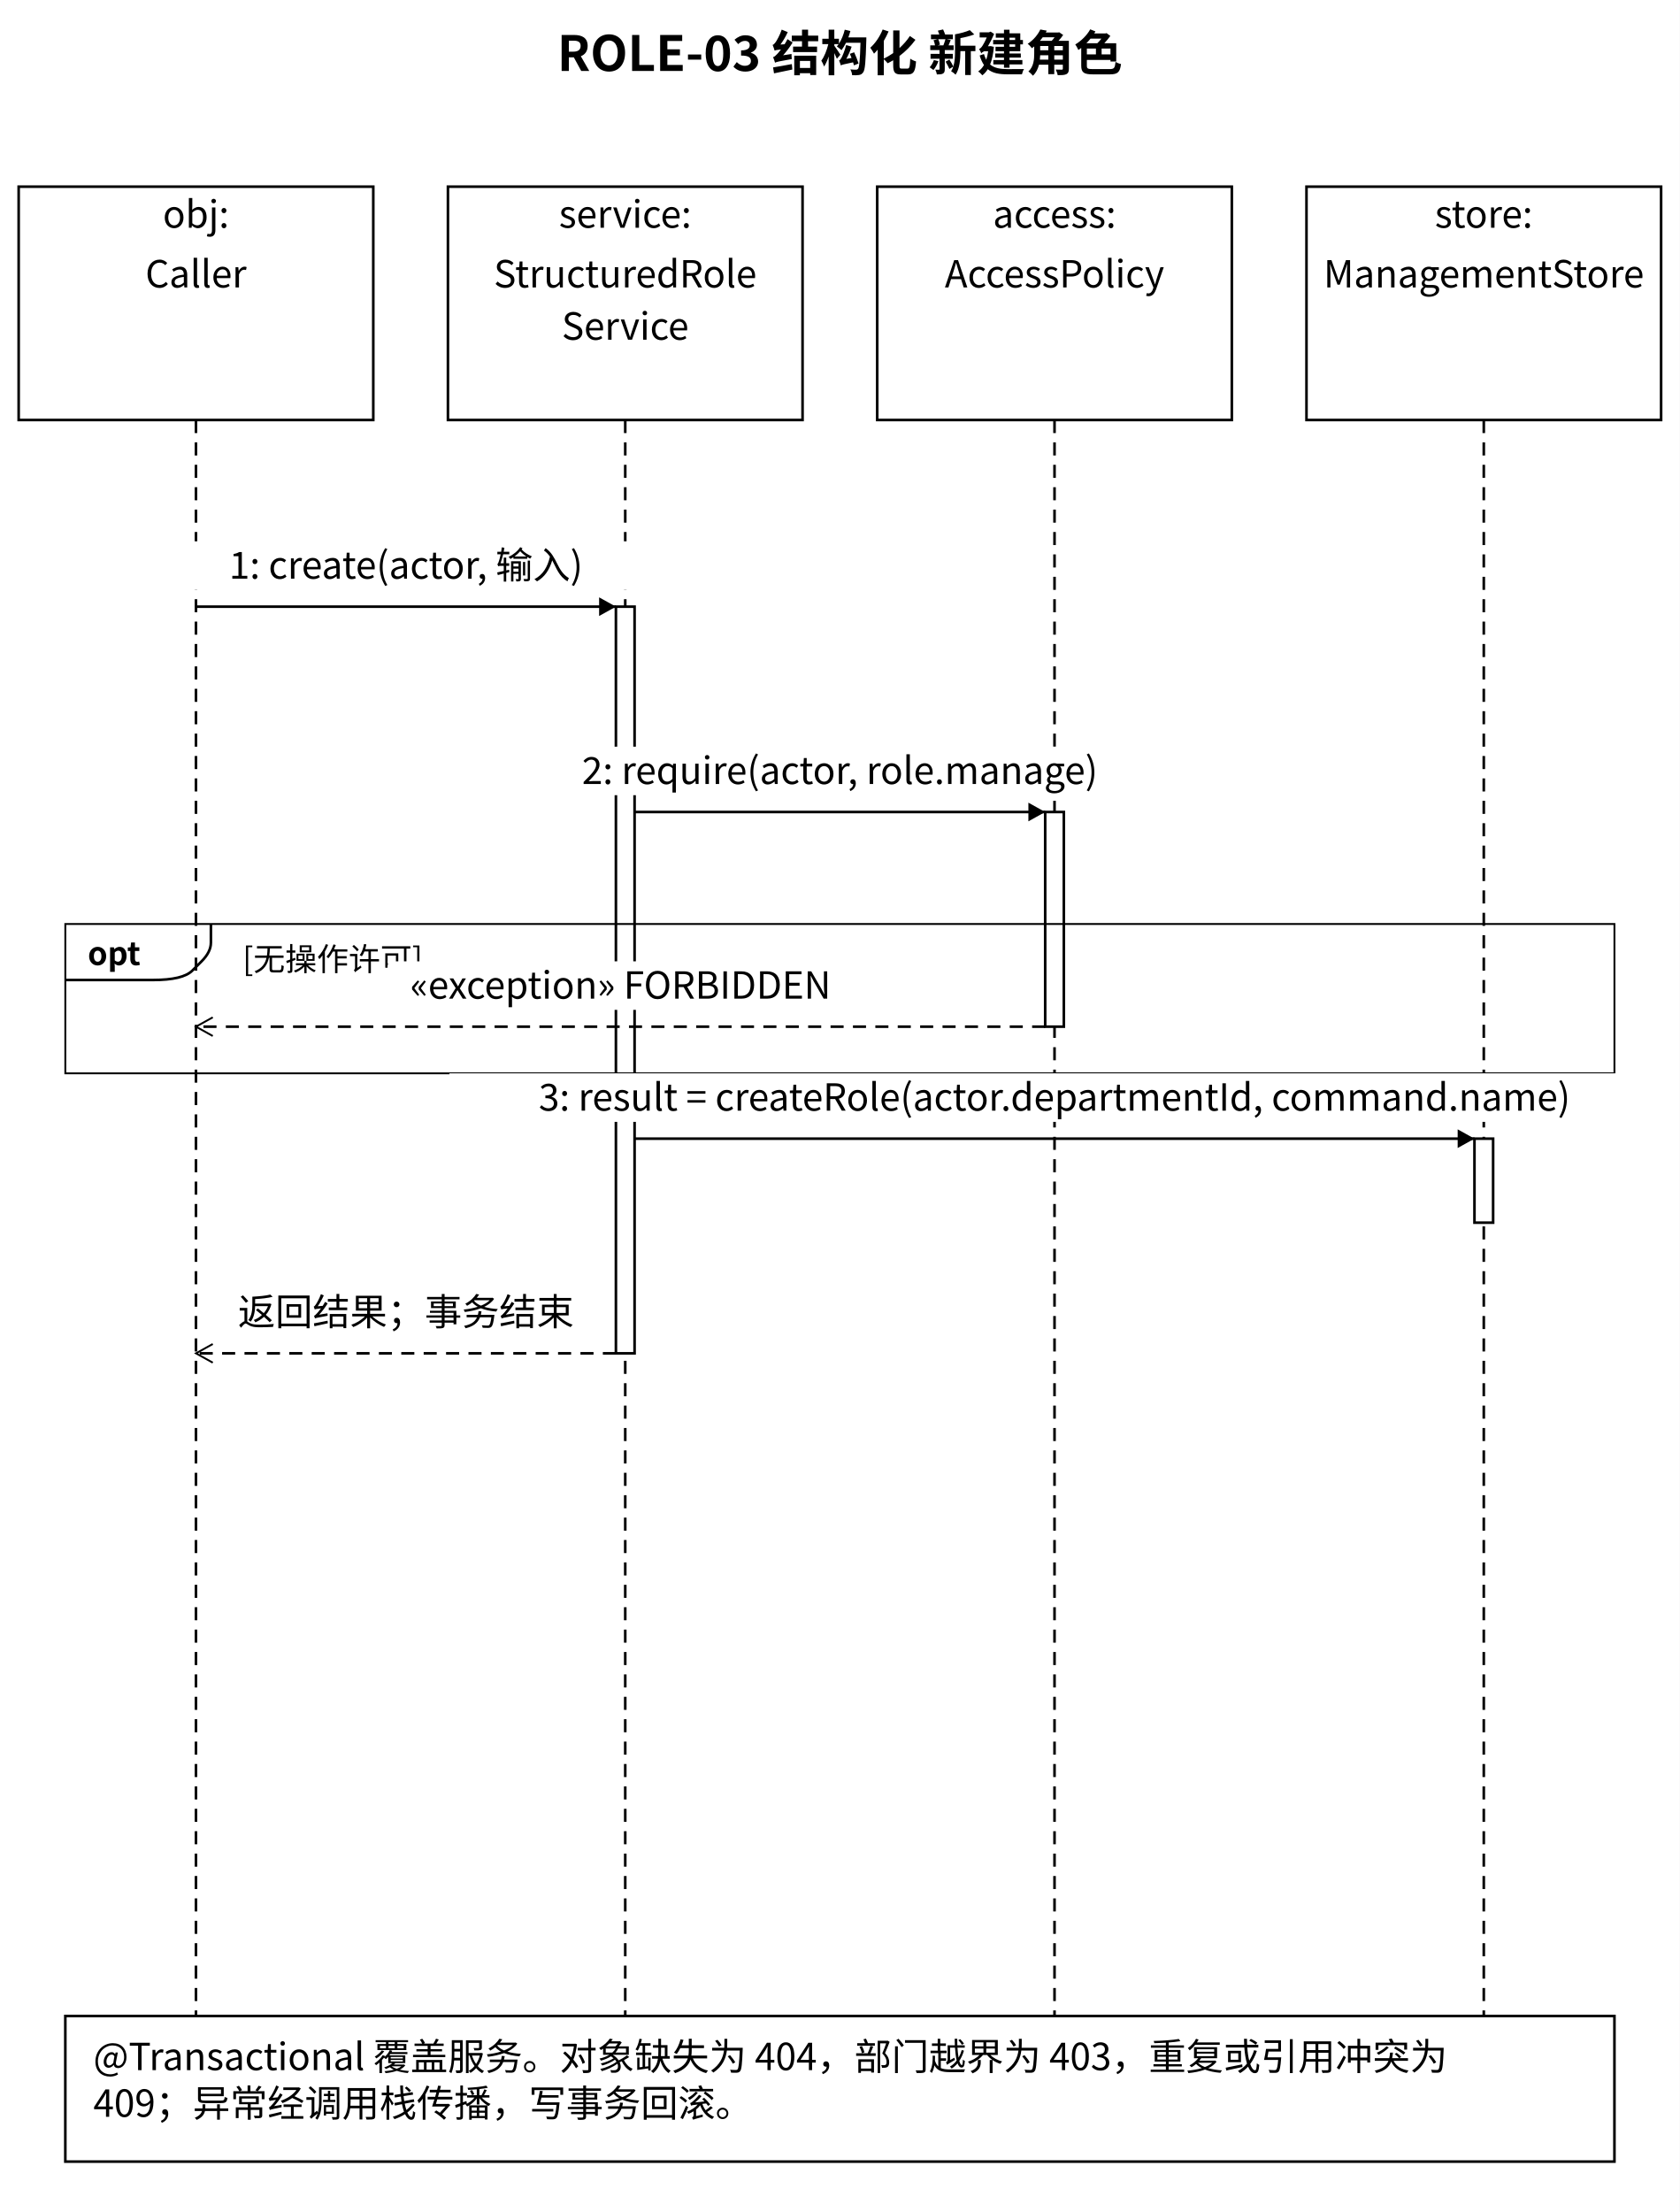
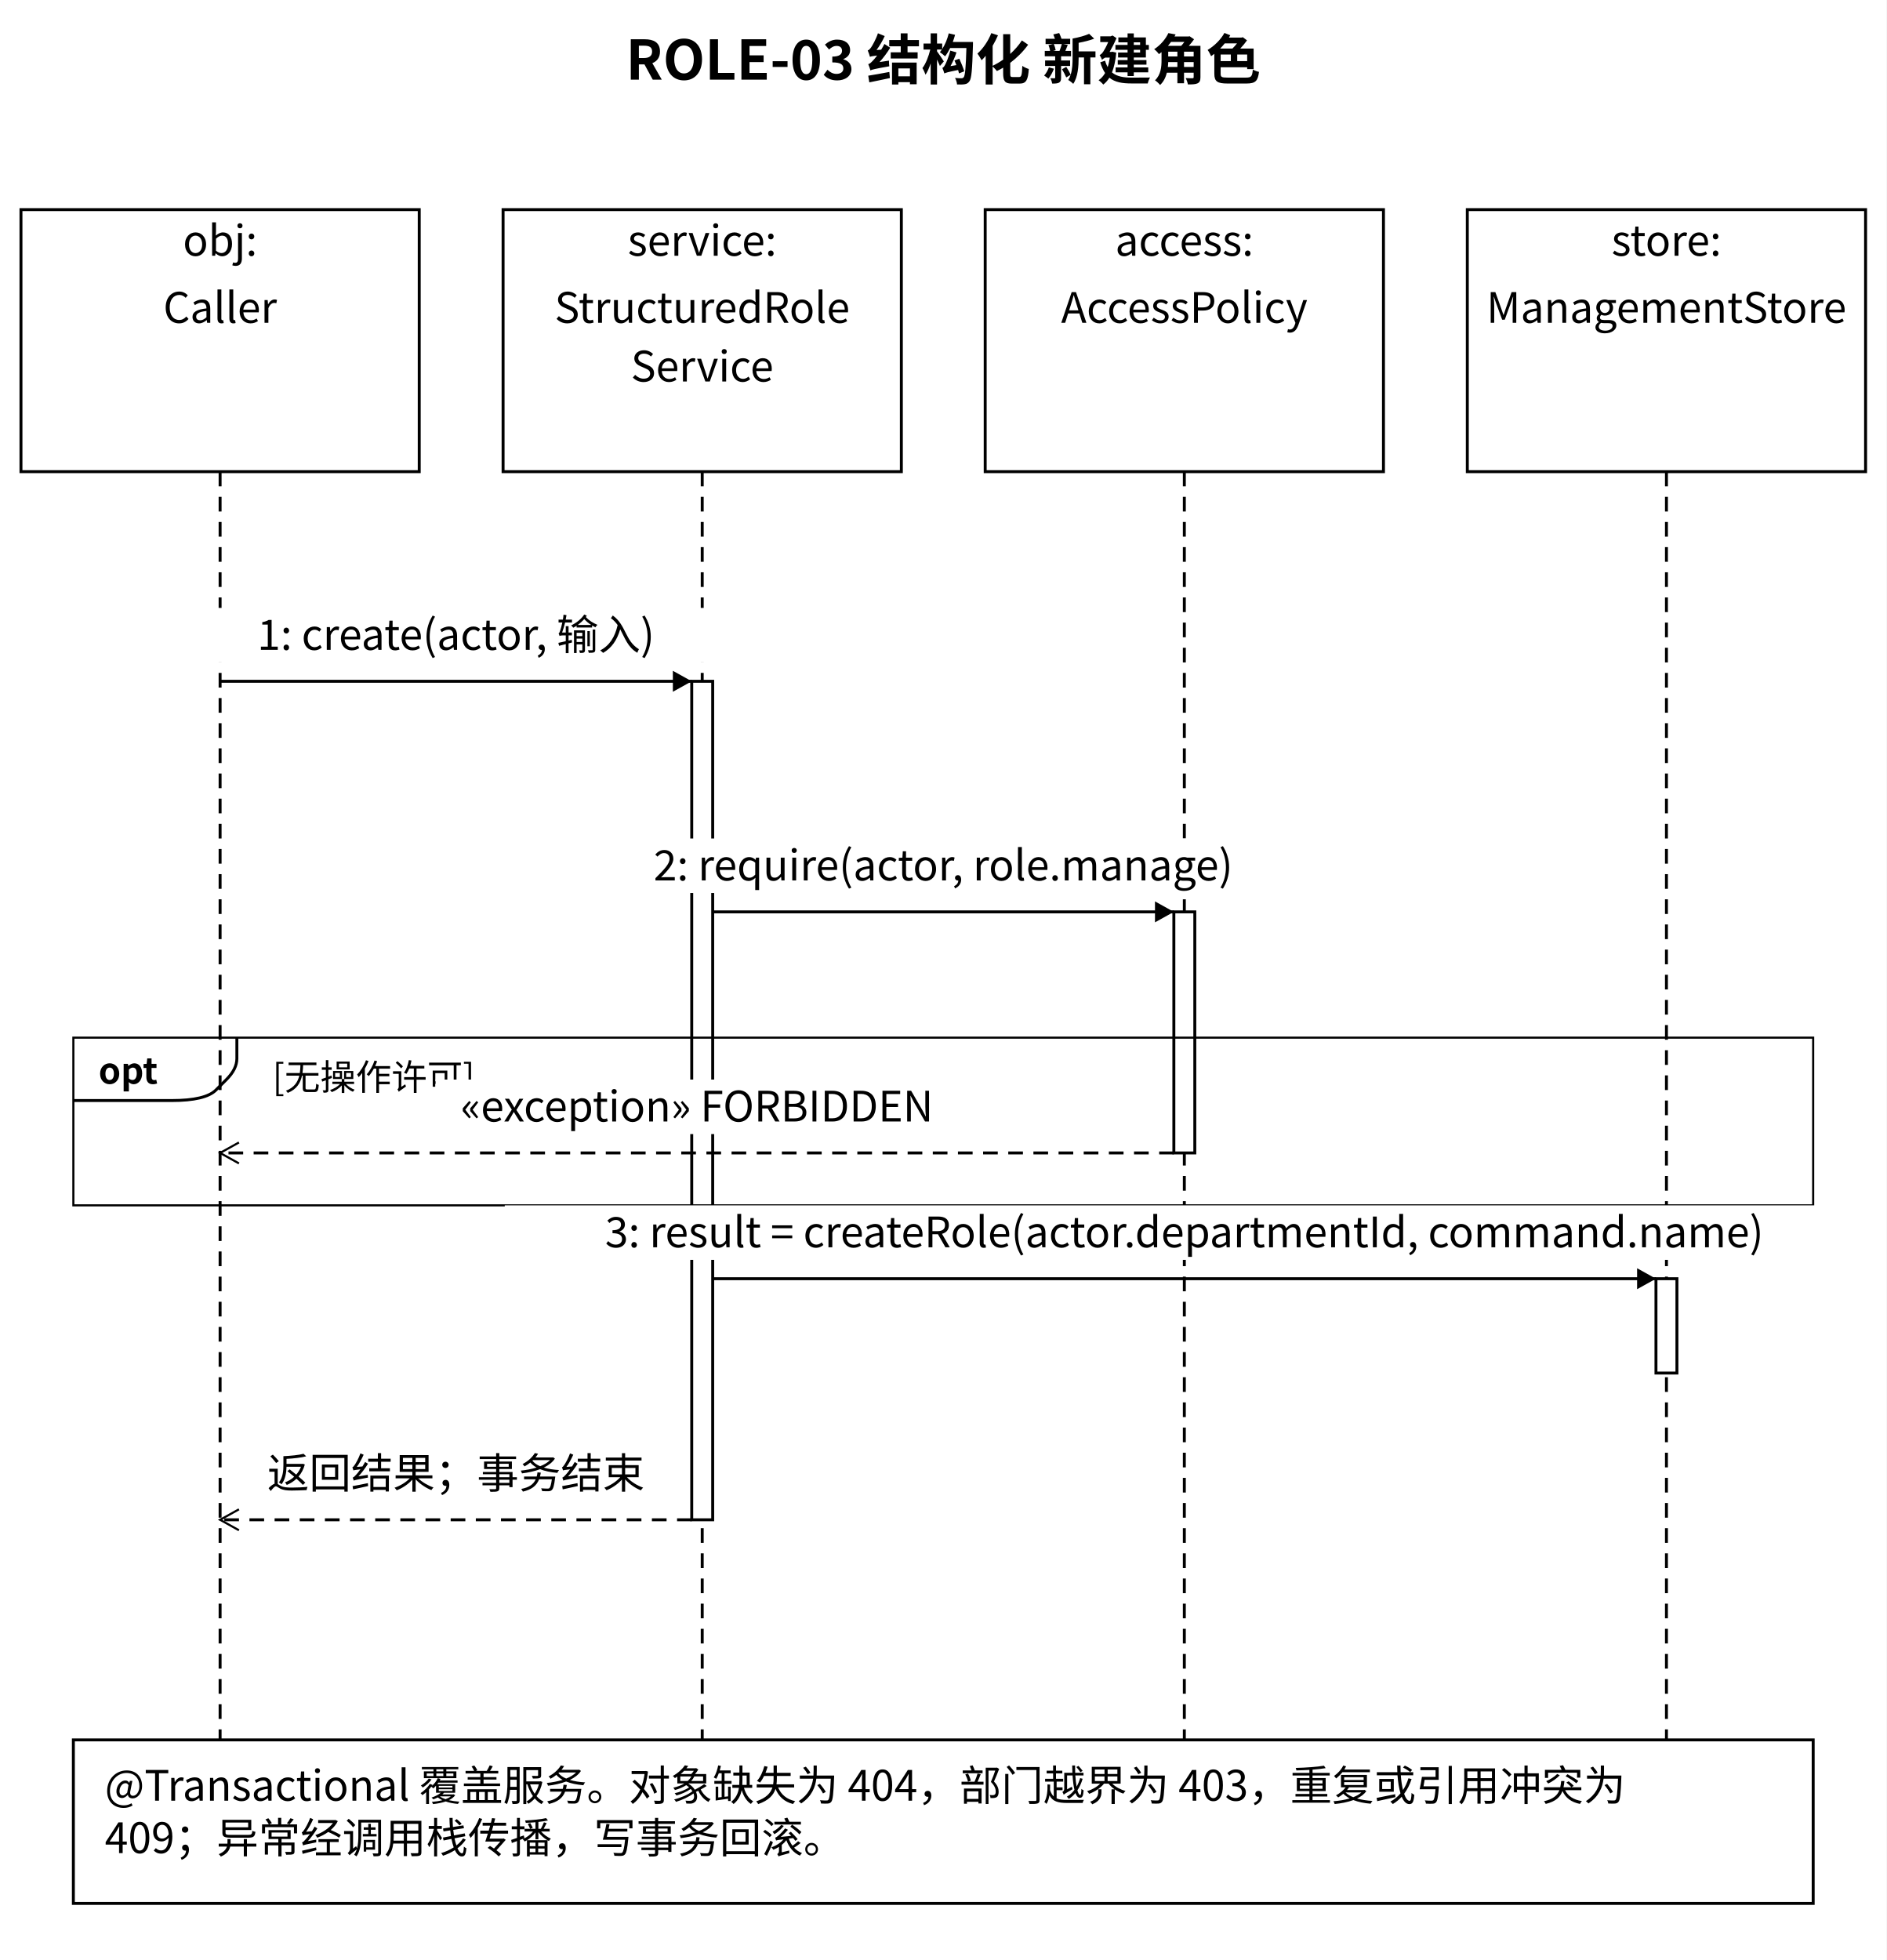
- <svg xmlns="http://www.w3.org/2000/svg" width="900" height="1185" viewBox="0 0 900 1185">
+ <svg xmlns="http://www.w3.org/2000/svg" width="900" height="935" viewBox="0 0 900 935">
  <style>text{font-family:'PingFang SC','Microsoft YaHei','Noto Sans CJK SC',system-ui,sans-serif;fill:black}</style>
  <defs>
    <marker id="open" markerWidth="12" markerHeight="12" refX="10" refY="6" orient="auto" markerUnits="userSpaceOnUse">
      <path d="M1,1 L10,6 L1,11" fill="none" stroke="black" />
    </marker>
    <marker id="filled" markerWidth="12" markerHeight="12" refX="10" refY="6" orient="auto" markerUnits="userSpaceOnUse">
      <path d="M1,1 L10,6 L1,11 Z" fill="black" />
    </marker>
    <marker id="triangle" markerWidth="16" markerHeight="16" refX="14" refY="8" orient="auto" markerUnits="userSpaceOnUse">
      <path d="M1,1 L14,8 L1,15 Z" fill="white" stroke="black" />
    </marker>
  </defs>
  <rect width="100%" height="100%" fill="white" />
  <text x="450.0" y="38" font-size="26" text-anchor="middle" font-weight="600">ROLE-03 结构化 新建角色</text>
  <rect x="10" y="100" width="190" height="125" rx="0" fill="white" stroke="black" stroke-width="1.4" />
  <text x="105" y="122" font-size="20" text-anchor="middle" font-weight="400">obj:</text>
  <text x="105" y="154" font-size="20" text-anchor="middle" font-weight="400">Caller</text>
-   <path d="M 105,225 L 105,1150" fill="none" stroke="black" stroke-width="1.4" stroke-dasharray="7 5" />
+   <path d="M 105,225 L 105,900" fill="none" stroke="black" stroke-width="1.4" stroke-dasharray="7 5" />
  <rect x="240" y="100" width="190" height="125" rx="0" fill="white" stroke="black" stroke-width="1.4" />
  <text x="335" y="122" font-size="20" text-anchor="middle" font-weight="400">service:</text>
  <text x="335" y="154" font-size="20" text-anchor="middle" font-weight="400">StructuredRole</text>
  <text x="335" y="182" font-size="20" text-anchor="middle" font-weight="400">Service</text>
-   <path d="M 335,225 L 335,1150" fill="none" stroke="black" stroke-width="1.4" stroke-dasharray="7 5" />
+   <path d="M 335,225 L 335,900" fill="none" stroke="black" stroke-width="1.4" stroke-dasharray="7 5" />
  <rect x="470" y="100" width="190" height="125" rx="0" fill="white" stroke="black" stroke-width="1.4" />
  <text x="565" y="122" font-size="20" text-anchor="middle" font-weight="400">access:</text>
  <text x="565" y="154" font-size="20" text-anchor="middle" font-weight="400">AccessPolicy</text>
-   <path d="M 565,225 L 565,1150" fill="none" stroke="black" stroke-width="1.4" stroke-dasharray="7 5" />
+   <path d="M 565,225 L 565,900" fill="none" stroke="black" stroke-width="1.4" stroke-dasharray="7 5" />
  <rect x="700" y="100" width="190" height="125" rx="0" fill="white" stroke="black" stroke-width="1.4" />
  <text x="795" y="122" font-size="20" text-anchor="middle" font-weight="400">store:</text>
  <text x="795" y="154" font-size="20" text-anchor="middle" font-weight="400">ManagementStore</text>
-   <path d="M 795,225 L 795,1150" fill="none" stroke="black" stroke-width="1.4" stroke-dasharray="7 5" />
+   <path d="M 795,225 L 795,900" fill="none" stroke="black" stroke-width="1.4" stroke-dasharray="7 5" />
  <rect x="330" y="325" width="10" height="400" rx="0" fill="white" stroke="black" stroke-width="1.4" />
  <path d="M 105,325 L 330,325" fill="none" stroke="black" stroke-width="1.4" marker-end="url(#filled)" />
  <rect x="89.9" y="290" width="255.2" height="26" fill="white" />
  <text x="217.5" y="310" font-size="20" text-anchor="middle" font-weight="400">1: create(actor, 输入)</text>
  <rect x="560" y="435" width="10" height="115" rx="0" fill="white" stroke="black" stroke-width="1.4" />
  <path d="M 340,435 L 560,435" fill="none" stroke="black" stroke-width="1.4" marker-end="url(#filled)" />
  <rect x="274.0" y="400" width="352" height="26" fill="white" />
  <text x="450.0" y="420" font-size="20" text-anchor="middle" font-weight="400">2: require(actor, role.manage)</text>
  <rect x="35" y="495" width="830" height="80" fill="none" stroke="black" />
  <path d="M 35,525 L 82.0,525.0 Q 98,525 103.0,520.0 L 108.0,515.0 Q 113,510 113.0,505.0 L 113,495" fill="none" stroke="black" stroke-width="1.4" />
  <text x="47" y="517" font-size="17" text-anchor="start" font-weight="600">opt</text>
  <rect x="125" y="503" width="114.38" height="23" fill="white" />
  <text x="130" y="520" font-size="17" text-anchor="start" font-weight="400">[无操作许可]</text>
  <path d="M 560,550 L 105,550" fill="none" stroke="black" stroke-width="1.4" stroke-dasharray="7 5" marker-end="url(#open)" />
  <rect x="207.8" y="515" width="249.4" height="26" fill="white" />
  <text x="332.5" y="535" font-size="20" text-anchor="middle" font-weight="400">«exception» FORBIDDEN</text>
  <rect x="790" y="610" width="10" height="45" rx="0" fill="white" stroke="black" stroke-width="1.4" />
  <path d="M 340,610 L 790,610" fill="none" stroke="black" stroke-width="1.4" marker-end="url(#filled)" />
  <rect x="240.8" y="575" width="648.4" height="26" fill="white" />
  <text x="565.0" y="595" font-size="20" text-anchor="middle" font-weight="400">3: result = createRole(actor.departmentId, command.name)</text>
  <path d="M 330,725 L 105,725" fill="none" stroke="black" stroke-width="1.4" stroke-dasharray="7 5" marker-end="url(#open)" />
  <rect x="122.5" y="690" width="190" height="26" fill="white" />
  <text x="217.5" y="710" font-size="20" text-anchor="middle" font-weight="400">返回结果；事务结束</text>
-   <rect x="35" y="1080" width="830" height="78" rx="0" fill="white" stroke="black" stroke-width="1.4" />
-   <text x="50" y="1109" font-size="20" text-anchor="start" font-weight="400">@Transactional 覆盖服务。对象缺失为 404，部门越界为 403，重复或引用冲突为</text>
-   <text x="50" y="1134" font-size="20" text-anchor="start" font-weight="400">409；异常经调用栈传播，写事务回滚。</text>
+   <rect x="35" y="830" width="830" height="78" rx="0" fill="white" stroke="black" stroke-width="1.4" />
+   <text x="50" y="859" font-size="20" text-anchor="start" font-weight="400">@Transactional 覆盖服务。对象缺失为 404，部门越界为 403，重复或引用冲突为</text>
+   <text x="50" y="884" font-size="20" text-anchor="start" font-weight="400">409；异常经调用栈传播，写事务回滚。</text>
</svg>
